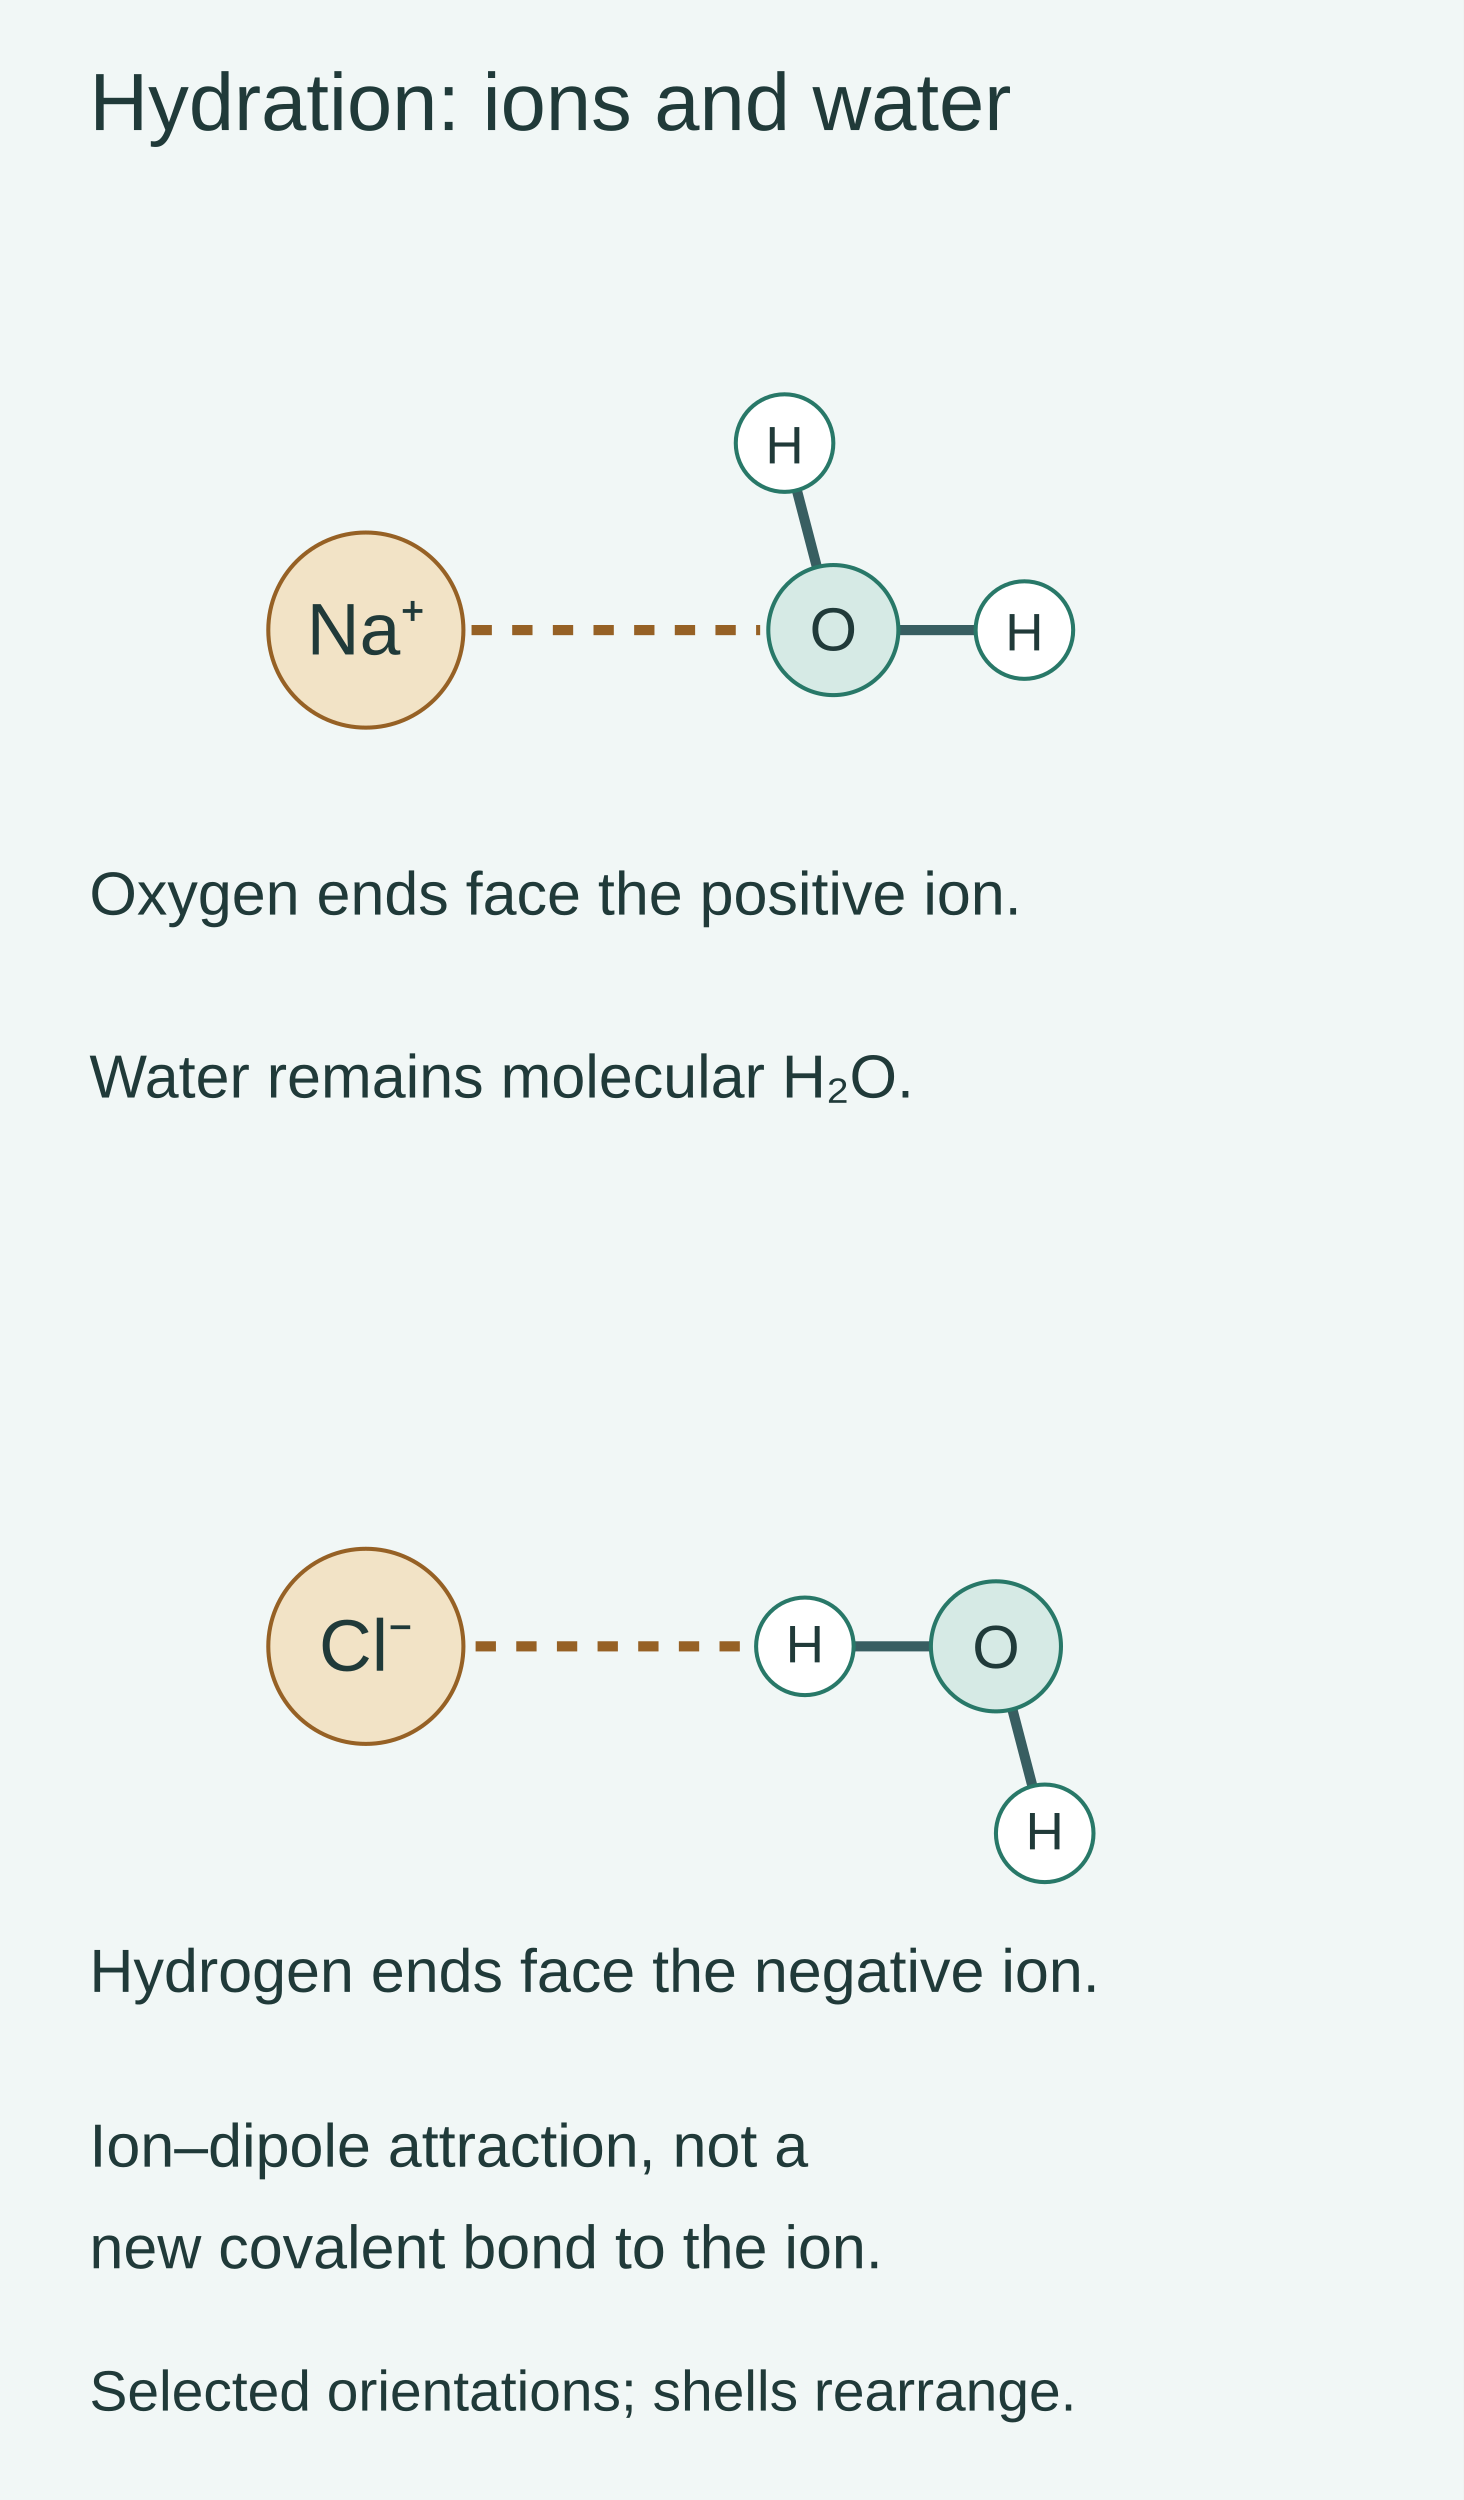
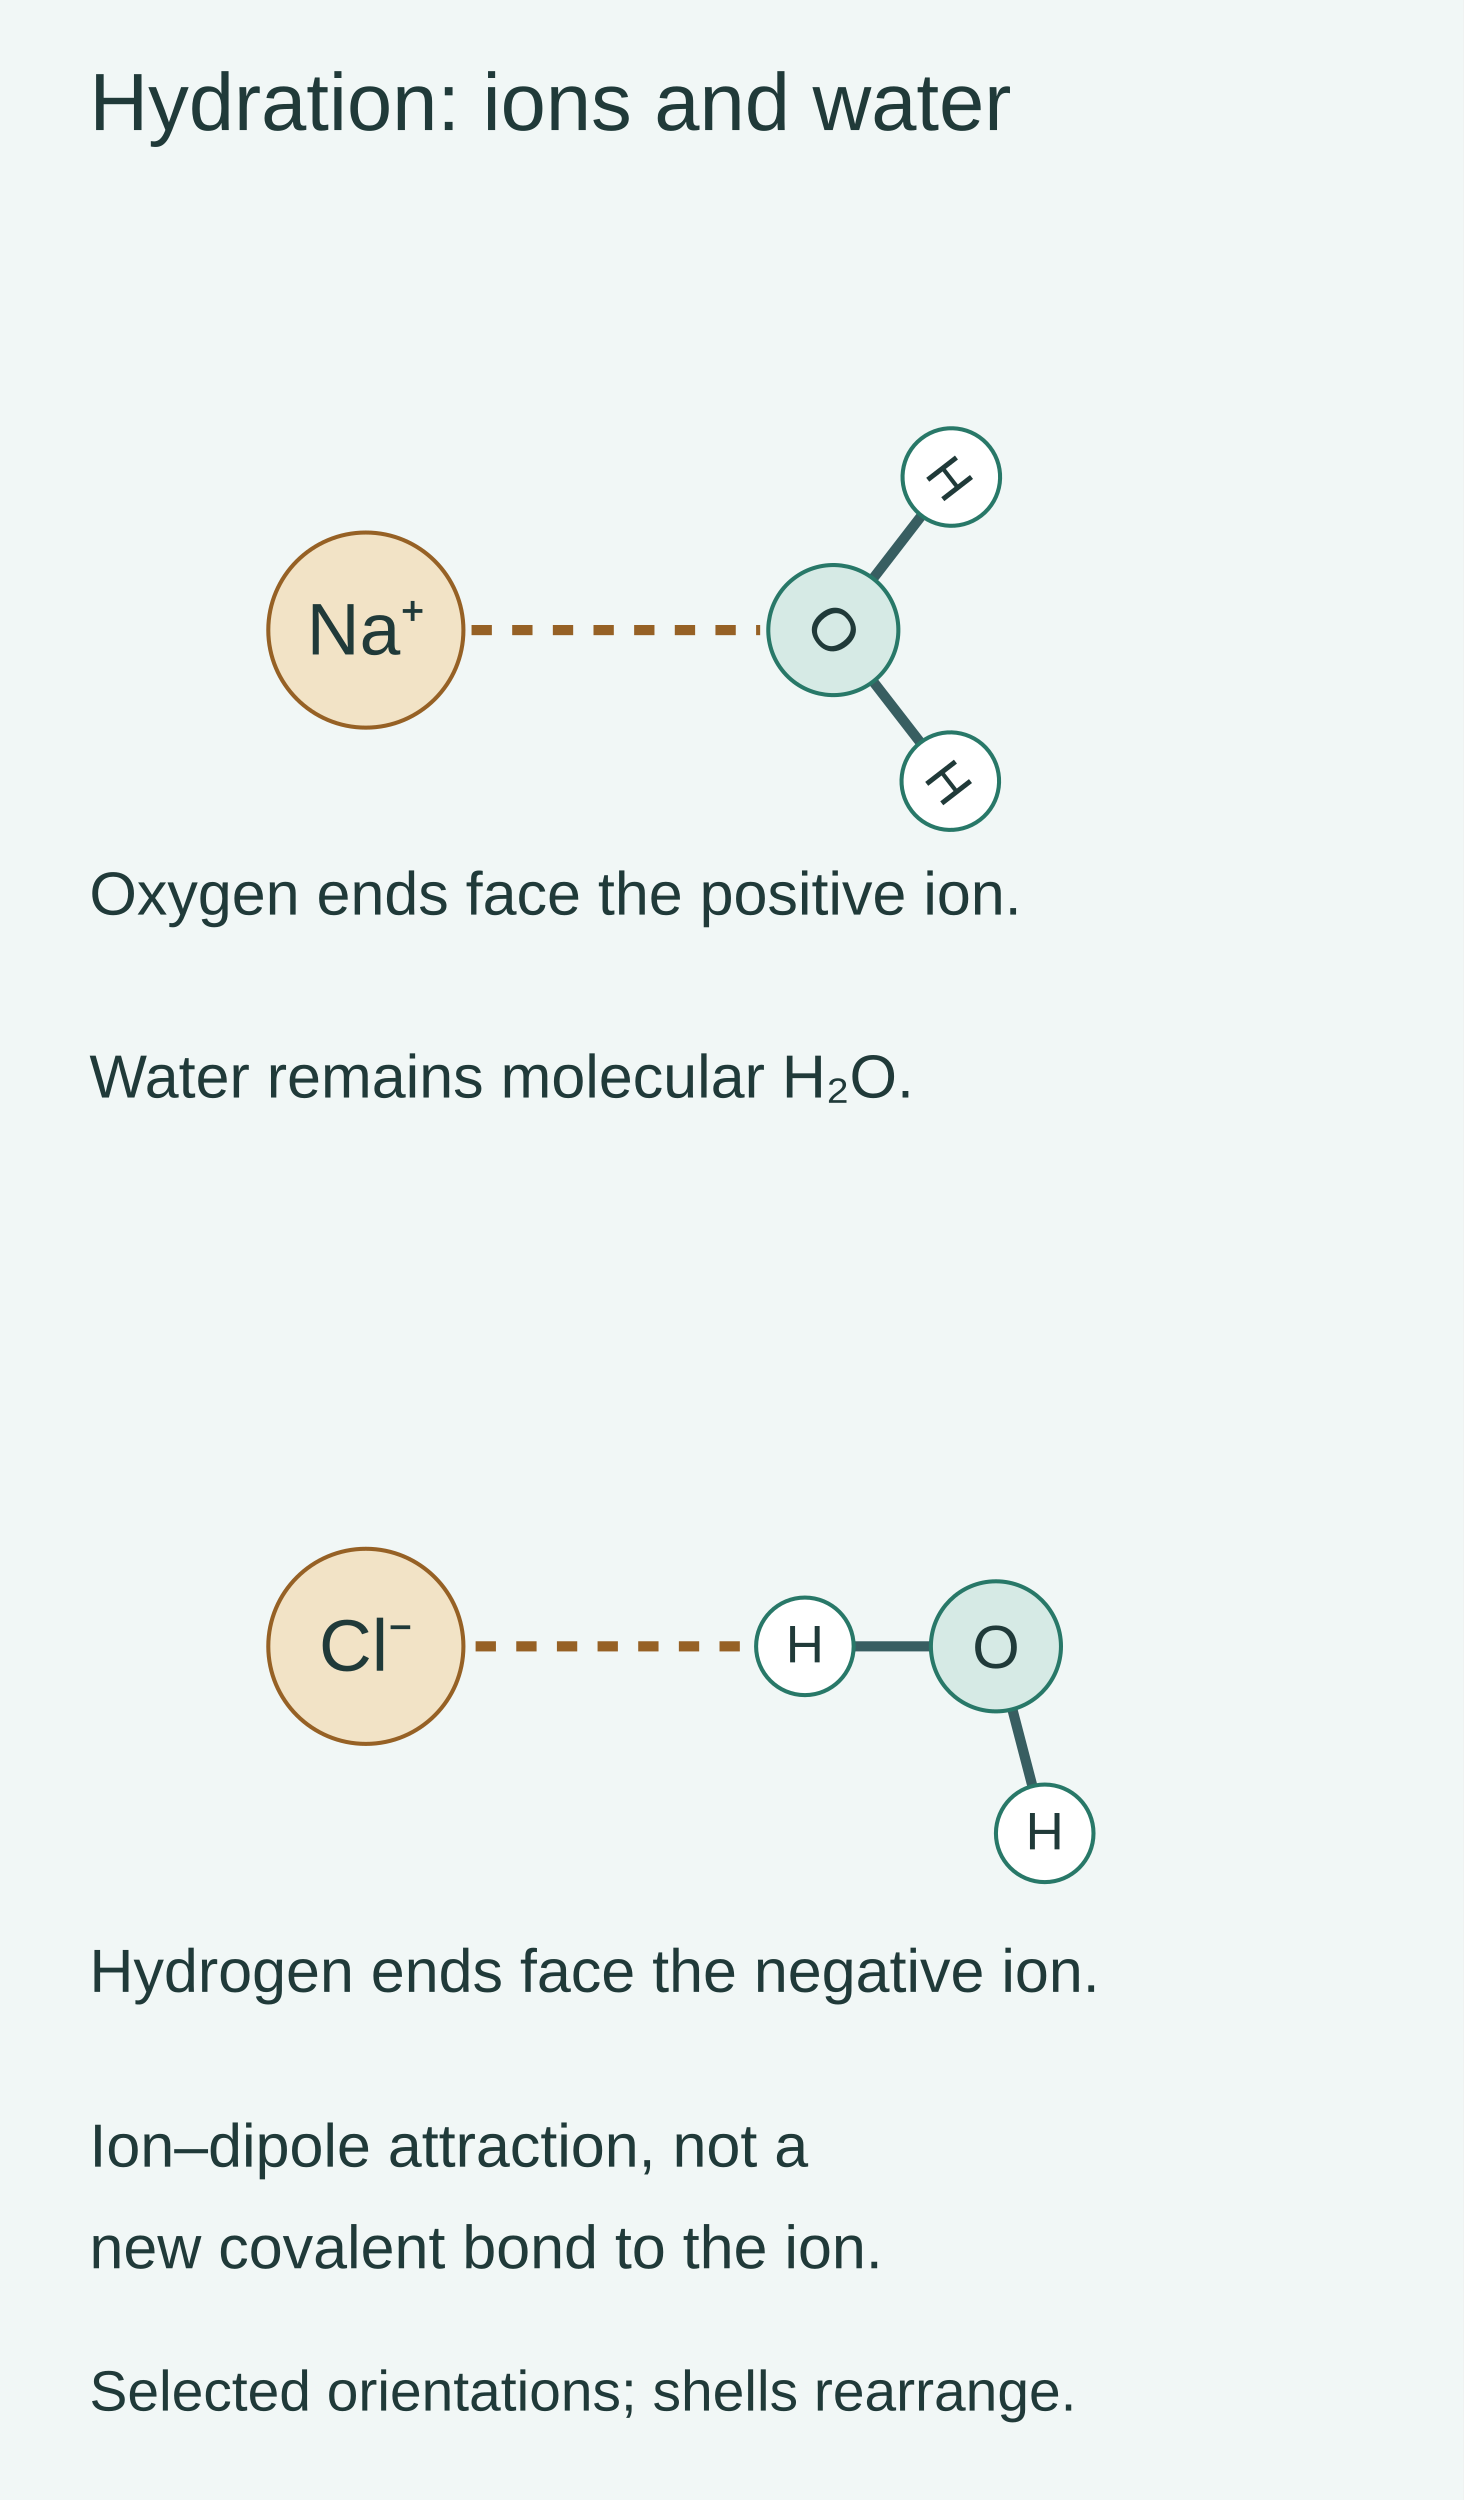
<svg xmlns="http://www.w3.org/2000/svg" viewBox="0 0 360 615" role="img" aria-labelledby="title desc">
  <rect width="360" height="615" fill="#f1f7f6" />
  <g font-family="Arial,sans-serif" fill="#203a39">
    <text x="22" y="32" font-size="20" text-anchor="start">Hydration: ions and water</text>
    <circle cx="90" cy="155" r="24" fill="#f2e3c6" stroke="#966125" />
    <text x="90" y="161" font-size="18" text-anchor="middle">Na⁺</text>
-     <g transform="translate(205 155) rotate(0)">
+     <g transform="translate(205 155) rotate(52.25)">
      <line x1="0" y1="0" x2="-12" y2="-46" stroke="#385e61" stroke-width="2.5" />
      <line x1="0" y1="0" x2="47" y2="0" stroke="#385e61" stroke-width="2.5" />
      <circle r="16" fill="#d6eae5" stroke="#287868" />
      <text x="0" y="5" font-size="15" text-anchor="middle">O</text>
      <circle cx="-12" cy="-46" r="12" fill="white" stroke="#287868" />
      <text x="-12" y="-41" font-size="13" text-anchor="middle">H</text>
      <circle cx="47" cy="0" r="12" fill="white" stroke="#287868" />
      <text x="47" y="5" font-size="13" text-anchor="middle">H</text>
    </g>
    <line x1="116" y1="155" x2="187" y2="155" stroke="#966125" stroke-width="2.5" stroke-dasharray="5 5" />
    <text x="22" y="225" font-size="15" text-anchor="start">Oxygen ends face the positive ion.</text>
    <circle cx="90" cy="405" r="24" fill="#f2e3c6" stroke="#966125" />
    <text x="90" y="411" font-size="18" text-anchor="middle">Cl⁻</text>
    <g transform="translate(245 405) rotate(180)">
      <line x1="0" y1="0" x2="-12" y2="-46" stroke="#385e61" stroke-width="2.5" />
      <line x1="0" y1="0" x2="47" y2="0" stroke="#385e61" stroke-width="2.5" />
      <circle r="16" fill="#d6eae5" stroke="#287868" />
      <text x="0" y="5" font-size="15" text-anchor="middle">O</text>
      <circle cx="-12" cy="-46" r="12" fill="white" stroke="#287868" />
      <text x="-12" y="-41" font-size="13" text-anchor="middle">H</text>
      <circle cx="47" cy="0" r="12" fill="white" stroke="#287868" />
      <text x="47" y="5" font-size="13" text-anchor="middle">H</text>
    </g>
    <line x1="117" y1="405" x2="184" y2="405" stroke="#966125" stroke-width="2.5" stroke-dasharray="5 5" />
    <text x="22" y="490" font-size="15" text-anchor="start">Hydrogen ends face the negative ion.</text>
    <text x="22" y="270" font-size="15" text-anchor="start">Water remains molecular H₂O.</text>
    <text x="22" y="533" font-size="15" text-anchor="start">Ion–dipole attraction, not a</text>
    <text x="22" y="558" font-size="15" text-anchor="start">new covalent bond to the ion.</text>
    <text x="22" y="593" font-size="14" text-anchor="start">Selected orientations; shells rearrange.</text>
  </g>
</svg>
